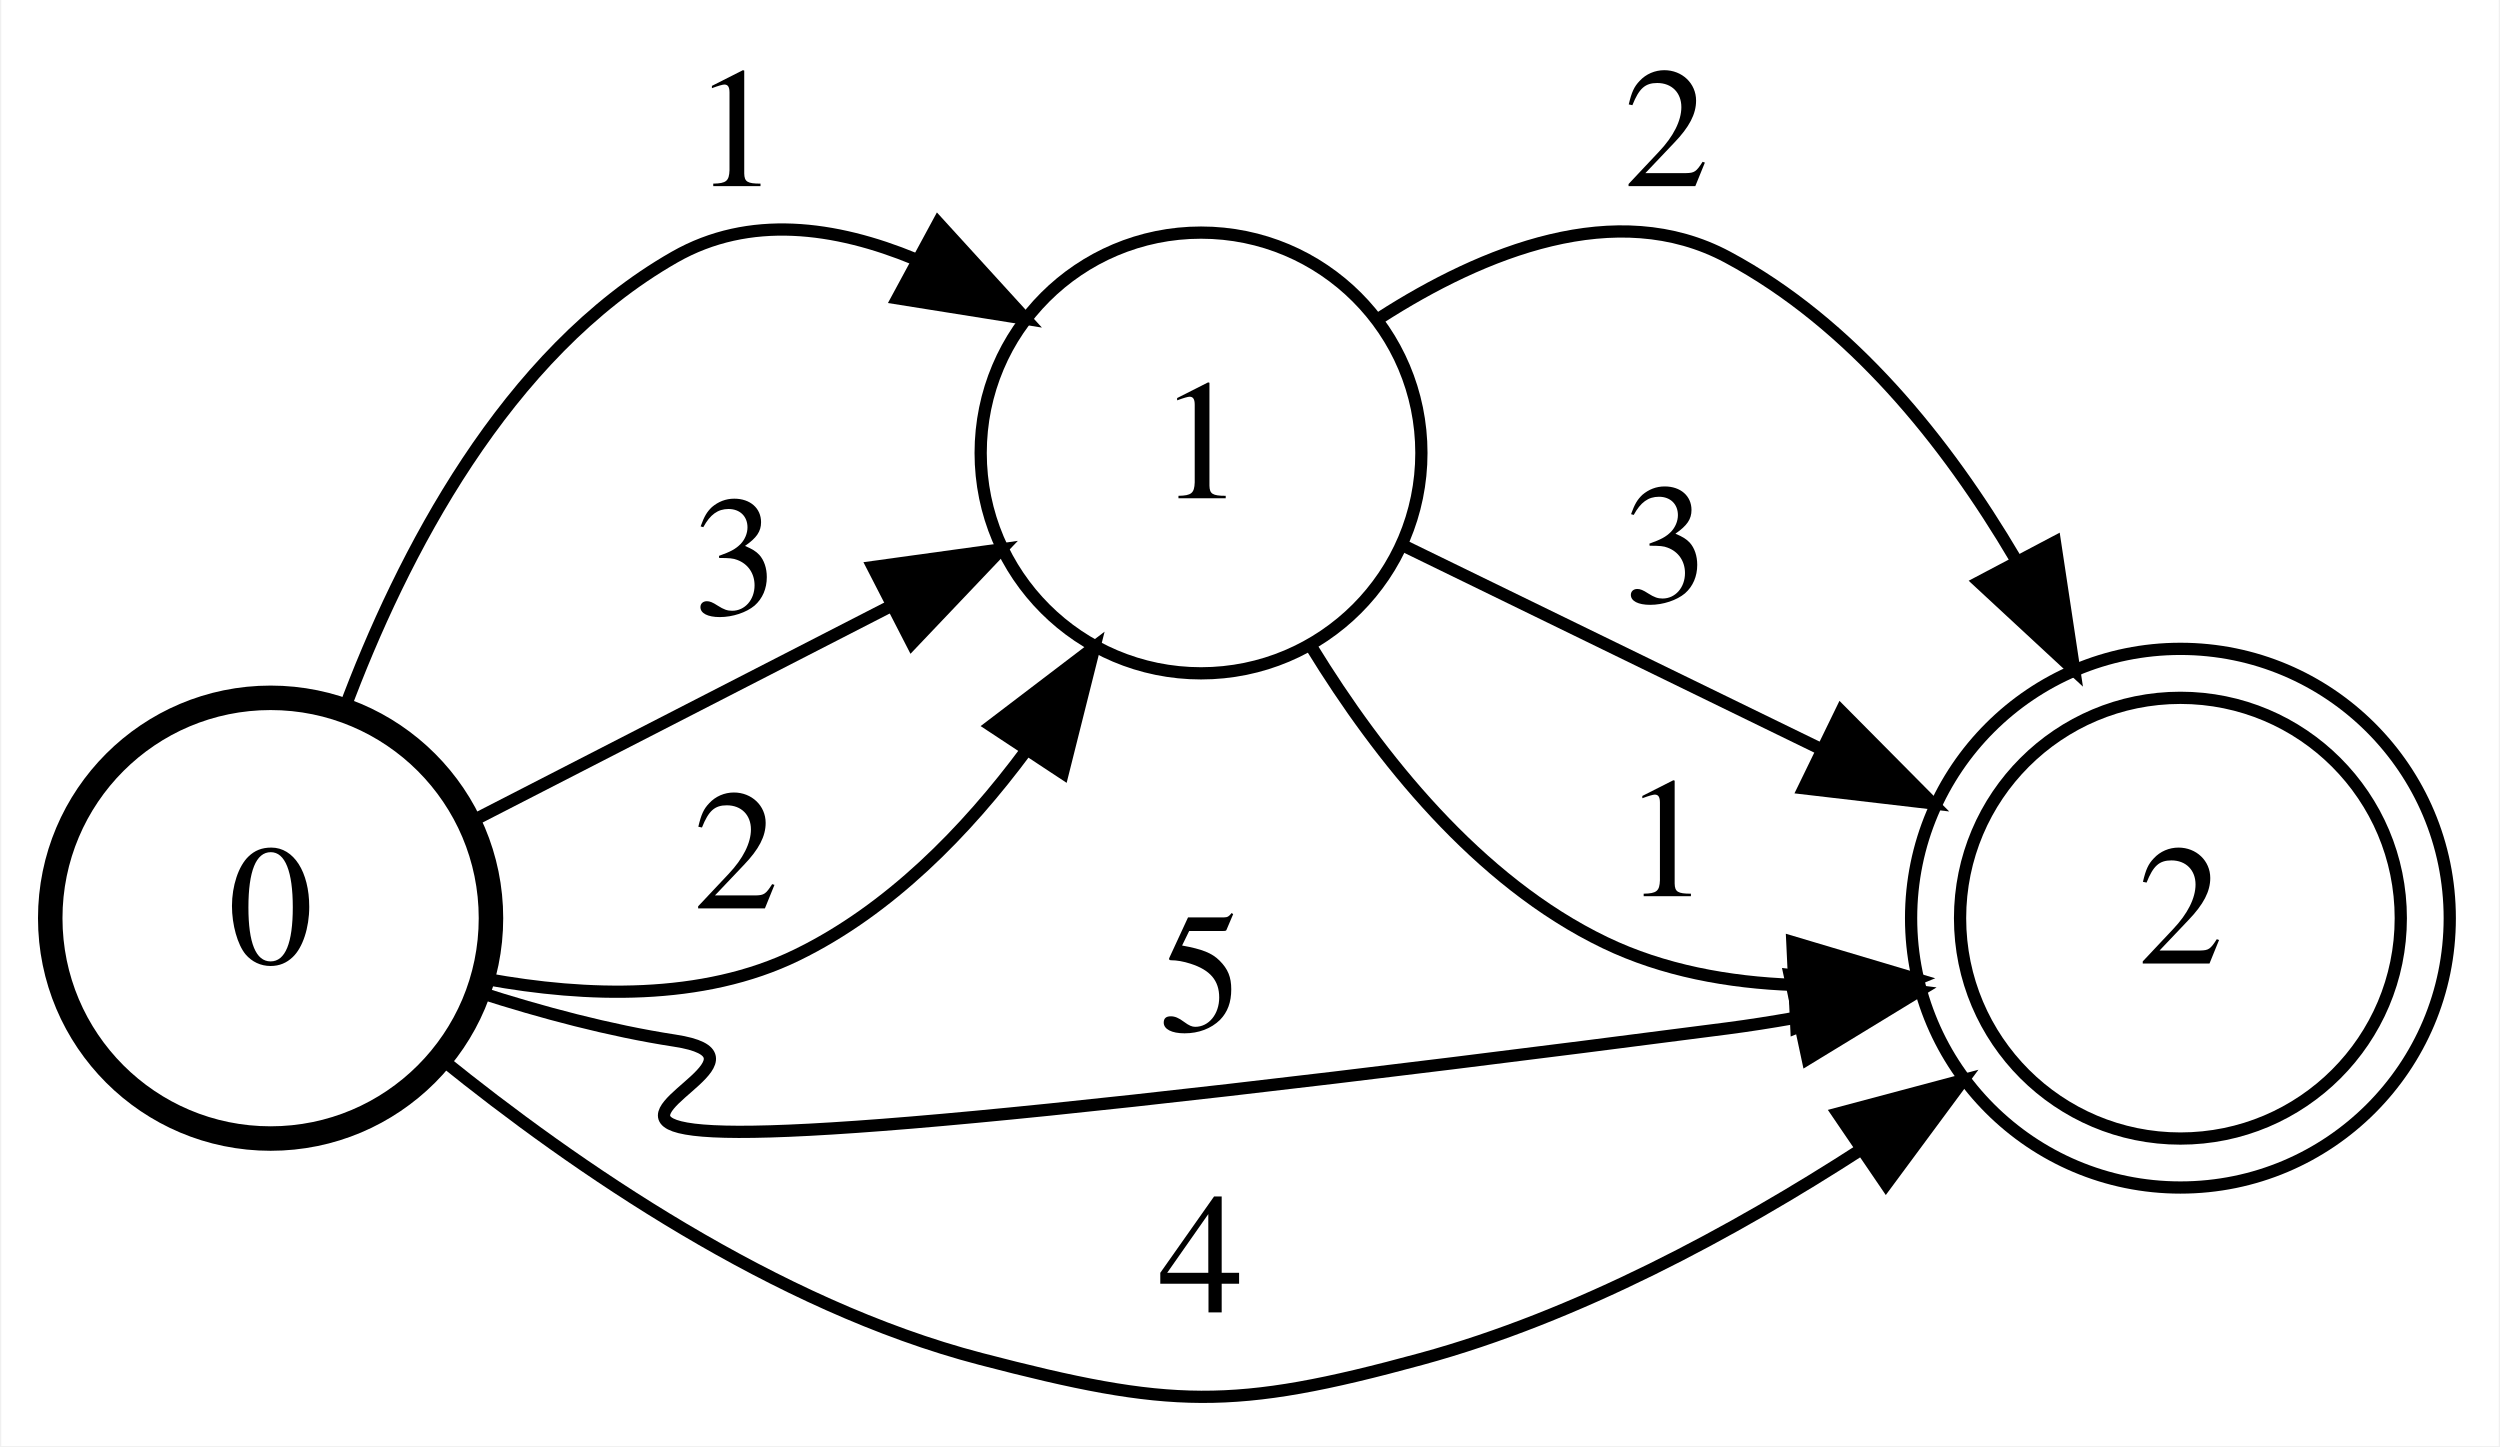
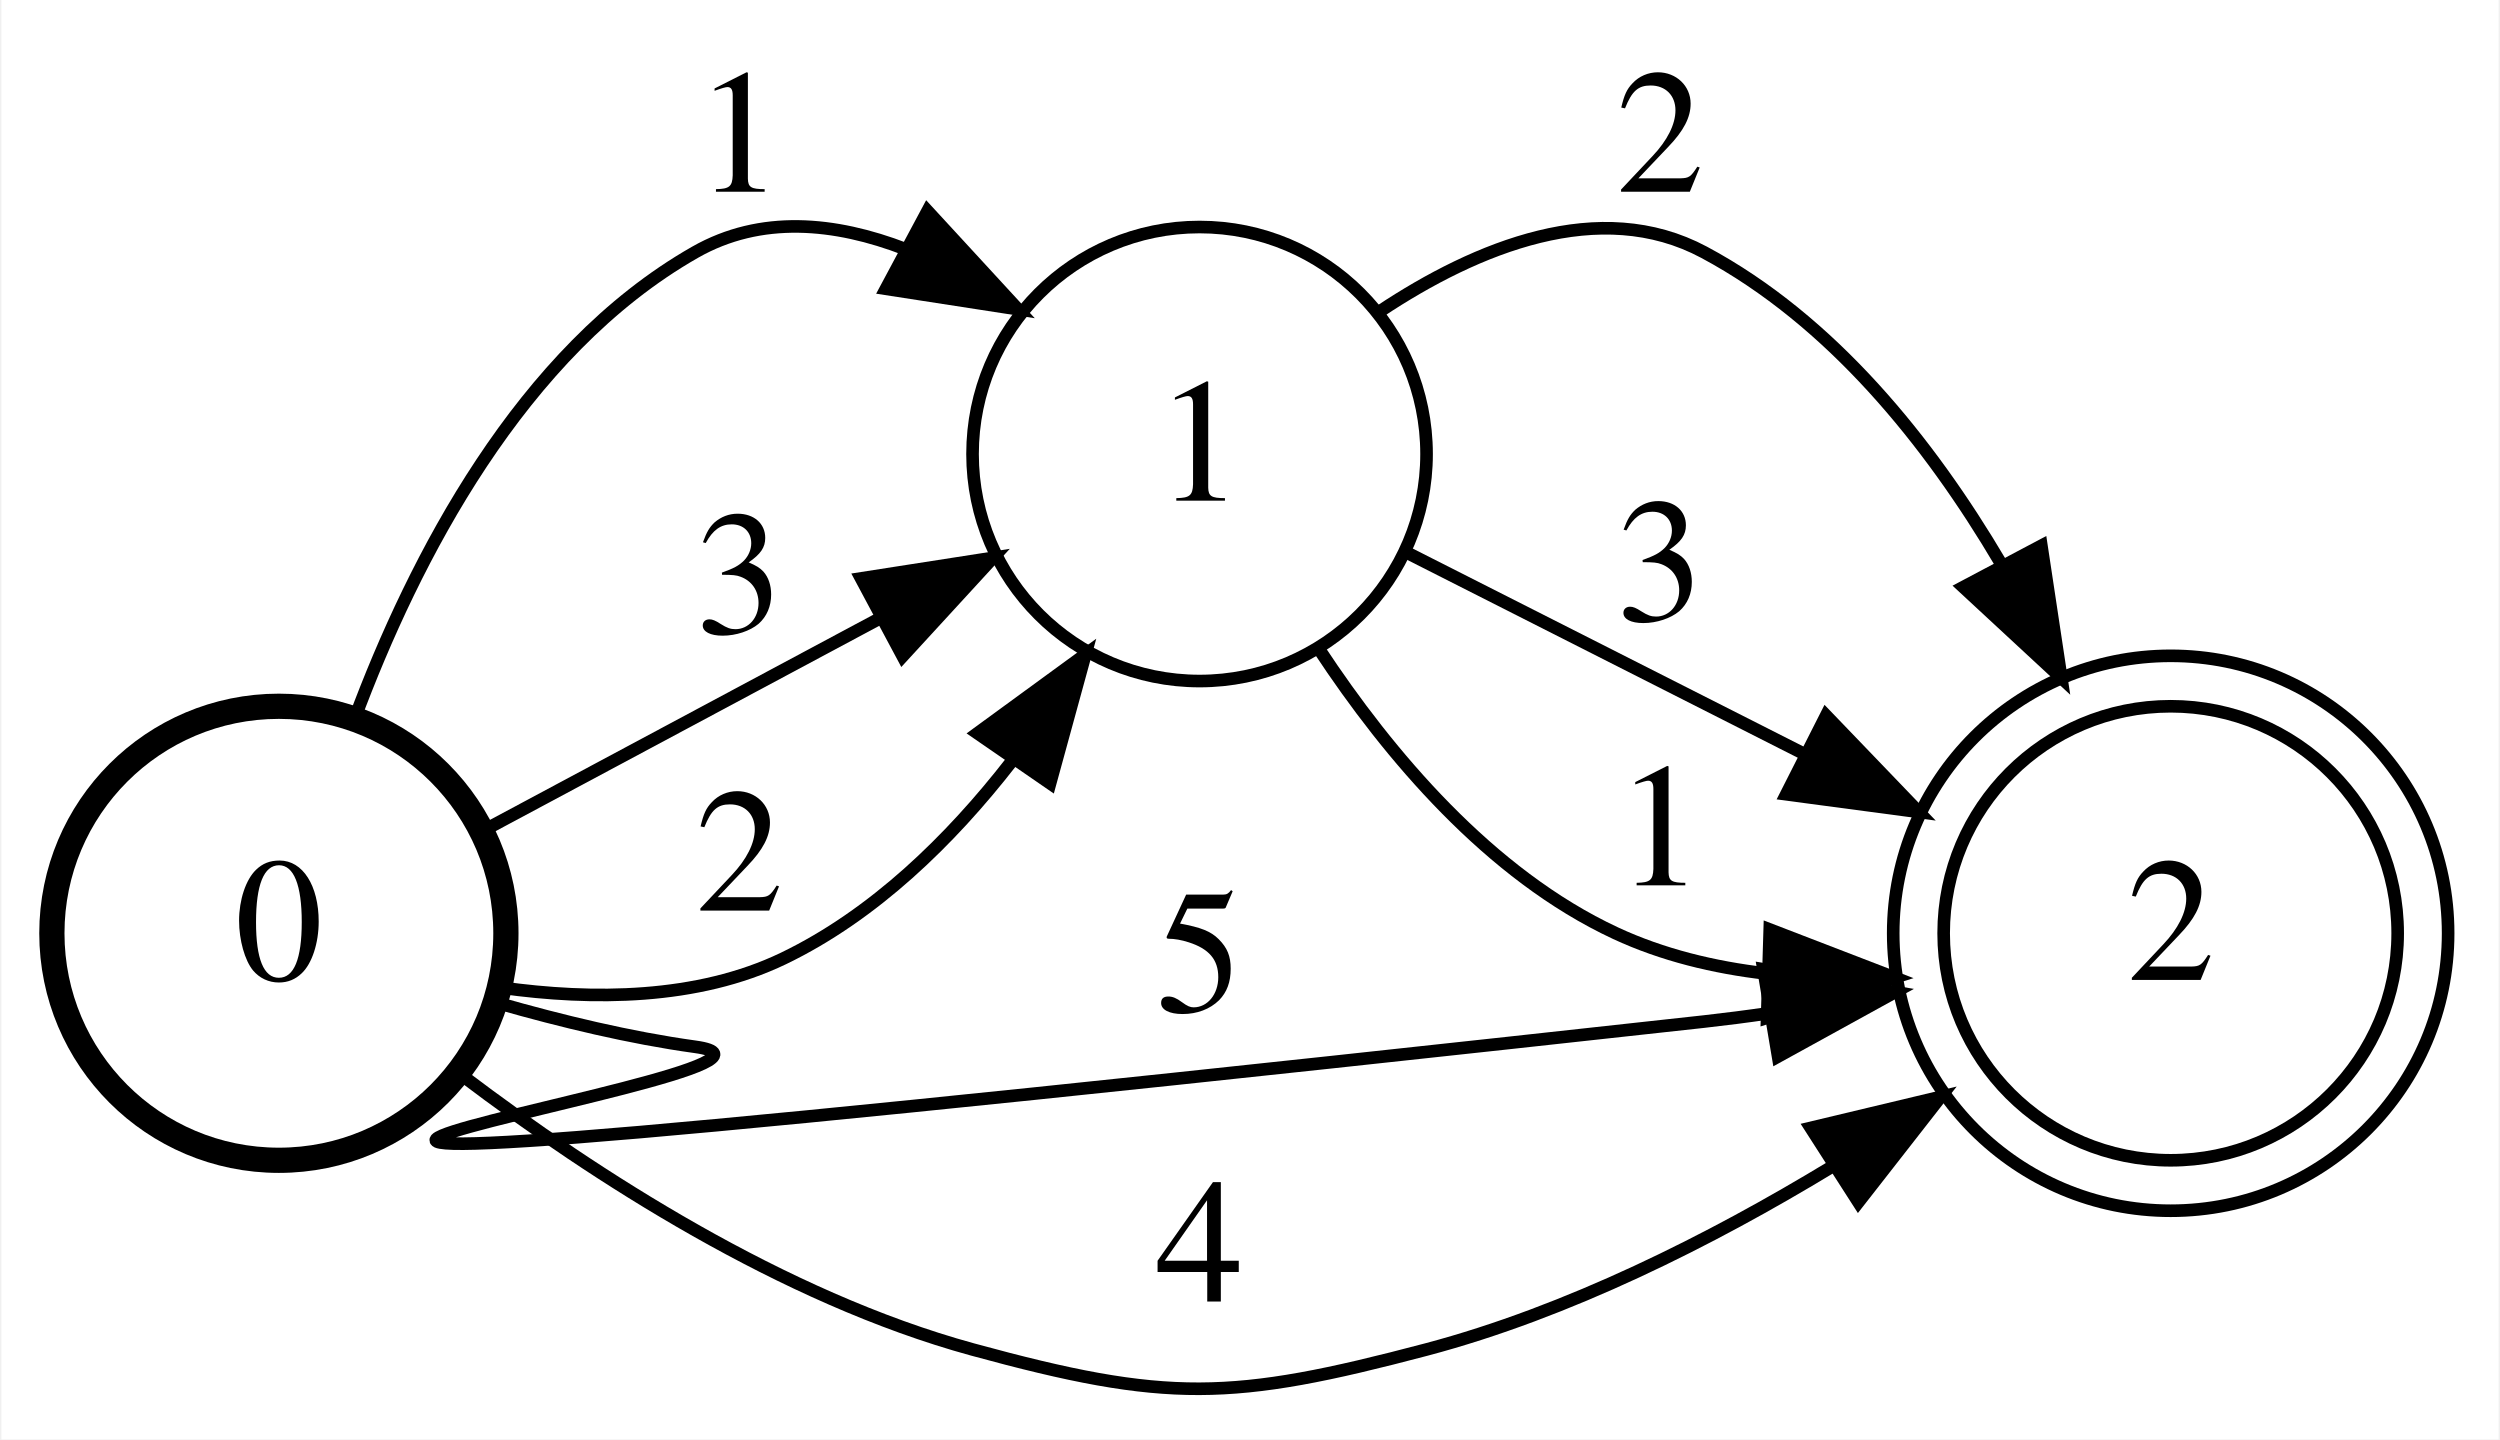
- <svg xmlns="http://www.w3.org/2000/svg" width="204pt" height="118pt" viewBox="0.00 0.00 204.00 118.12">
-   <g id="graph0" class="graph" transform="scale(1 1) rotate(0) translate(4 114.12)">
-     <polygon fill="white" stroke="transparent" points="-4,4 -4,-114.12 200,-114.12 200,4 -4,4" />
+ <svg xmlns="http://www.w3.org/2000/svg" width="198pt" height="114pt" viewBox="0.00 0.00 198.00 114.13">
+   <g id="graph0" class="graph" transform="scale(1 1) rotate(0) translate(4 110.13)">
+     <polygon fill="white" stroke="none" points="-4,4 -4,-110.13 194,-110.13 194,4 -4,4" />
    <g id="node1" class="node">
-       <ellipse fill="none" stroke="black" stroke-width="2" cx="18" cy="-39.12" rx="18" ry="18" />
-       <text text-anchor="middle" x="18" y="-35.42" font-family="Times,serif" font-size="14.00">0</text>
+       <ellipse fill="none" stroke="black" stroke-width="2" cx="18" cy="-36.13" rx="18" ry="18" />
+       <text text-anchor="middle" x="18" y="-32.43" font-family="Times,serif" font-size="14.00">0</text>
    </g>
    <g id="node2" class="node">
-       <ellipse fill="none" stroke="black" cx="94" cy="-77.12" rx="18" ry="18" />
-       <text text-anchor="middle" x="94" y="-73.42" font-family="Times,serif" font-size="14.00">1</text>
+       <ellipse fill="none" stroke="black" cx="91" cy="-74.13" rx="18" ry="18" />
+       <text text-anchor="middle" x="91" y="-70.43" font-family="Times,serif" font-size="14.00">1</text>
    </g>
    <g id="edge1" class="edge">
-       <path fill="none" stroke="black" d="M23.99,-56.1C28.71,-68.78 37.18,-85.24 51,-93.12 57.1,-96.6 64.11,-95.65 70.63,-92.96" />
-       <polygon fill="black" stroke="black" points="72.53,-95.91 79.67,-88.08 69.2,-89.75 72.53,-95.91" />
-       <text text-anchor="middle" x="56" y="-98.92" font-family="Times,serif" font-size="14.00">1</text>
+       <path fill="none" stroke="black" d="M23.99,-53.11C28.71,-65.8 37.18,-82.26 51,-90.13 56.21,-93.1 62.09,-92.53 67.67,-90.38" />
+       <polygon fill="black" stroke="black" points="69.43,-93.4 76.6,-85.61 66.13,-87.23 69.43,-93.4" />
+       <text text-anchor="middle" x="54.5" y="-94.93" font-family="Times,serif" font-size="14.00">1</text>
    </g>
    <g id="edge2" class="edge">
-       <path fill="none" stroke="black" d="M34.33,-46.99C44.25,-52.09 57.39,-58.83 68.71,-64.64" />
-       <polygon fill="black" stroke="black" points="67.19,-67.8 77.69,-69.25 70.39,-61.57 67.19,-67.8" />
-       <text text-anchor="middle" x="56" y="-63.92" font-family="Times,serif" font-size="14.00">3</text>
+       <path fill="none" stroke="black" d="M34.41,-44.38C43.52,-49.26 55.28,-55.55 65.63,-61.09" />
+       <polygon fill="black" stroke="black" points="64.16,-64.27 74.62,-65.9 67.46,-58.1 64.16,-64.27" />
+       <text text-anchor="middle" x="54.5" y="-59.93" font-family="Times,serif" font-size="14.00">3</text>
    </g>
    <g id="edge3" class="edge">
-       <path fill="none" stroke="black" d="M35.7,-34.14C43.72,-32.68 53.25,-32.33 61,-36.12 68.53,-39.79 74.81,-46.19 79.75,-52.86" />
-       <polygon fill="black" stroke="black" points="76.86,-54.84 85.29,-61.26 82.71,-50.98 76.86,-54.84" />
-       <text text-anchor="middle" x="56" y="-39.92" font-family="Times,serif" font-size="14.00">2</text>
+       <path fill="none" stroke="black" d="M35.64,-31.82C42.84,-30.81 51.16,-30.84 58,-34.13 65.16,-37.58 71.23,-43.49 76.08,-49.73" />
+       <polygon fill="black" stroke="black" points="73.39,-51.99 81.95,-58.24 79.15,-48.02 73.39,-51.99" />
+       <text text-anchor="middle" x="54.5" y="-37.93" font-family="Times,serif" font-size="14.00">2</text>
    </g>
    <g id="node3" class="node">
-       <ellipse fill="none" stroke="black" cx="174" cy="-39.12" rx="18" ry="18" />
-       <ellipse fill="none" stroke="black" cx="174" cy="-39.12" rx="22" ry="22" />
-       <text text-anchor="middle" x="174" y="-35.42" font-family="Times,serif" font-size="14.00">2</text>
+       <ellipse fill="none" stroke="black" cx="168" cy="-36.13" rx="18" ry="18" />
+       <ellipse fill="none" stroke="black" cx="168" cy="-36.13" rx="22" ry="22" />
+       <text text-anchor="middle" x="168" y="-32.43" font-family="Times,serif" font-size="14.00">2</text>
    </g>
    <g id="edge4" class="edge">
-       <path fill="none" stroke="black" d="M35.05,-33.06C40.08,-31.44 45.71,-29.93 51,-29.12 66.91,-26.69 5.57,-13.06 137,-30.12 138.76,-30.35 140.55,-30.63 142.36,-30.95" />
-       <polygon fill="black" stroke="black" points="142.09,-34.47 152.6,-33.15 143.55,-27.63 142.09,-34.47" />
-       <text text-anchor="middle" x="94" y="-29.92" font-family="Times,serif" font-size="14.00">5</text>
+       <path fill="none" stroke="black" d="M35.43,-30.58C40.37,-29.17 45.85,-27.84 51,-27.13 66.34,-25.02 -44.46,-9.8 131,-29.13 132.7,-29.32 134.43,-29.54 136.18,-29.8" />
+       <polygon fill="black" stroke="black" points="135.71,-33.27 146.15,-31.47 136.87,-26.36 135.71,-33.27" />
+       <text text-anchor="middle" x="91" y="-29.93" font-family="Times,serif" font-size="14.00">5</text>
    </g>
    <g id="edge5" class="edge">
-       <path fill="none" stroke="black" d="M31.93,-27.64C42.81,-18.84 59.24,-7.49 76,-3.12 91.48,0.92 96.57,1.1 112,-3.12 124.7,-6.58 137.44,-13.45 147.97,-20.26" />
-       <polygon fill="black" stroke="black" points="146.01,-23.16 156.25,-25.89 149.95,-17.37 146.01,-23.16" />
-       <text text-anchor="middle" x="94" y="-6.92" font-family="Times,serif" font-size="14.00">4</text>
+       <path fill="none" stroke="black" d="M32.63,-24.78C42.98,-16.95 57.95,-7.25 73,-3.13 88.43,1.09 93.53,0.96 109,-3.13 120.2,-6.1 131.51,-11.78 141.12,-17.61" />
+       <polygon fill="black" stroke="black" points="139.46,-20.7 149.76,-23.16 143.24,-14.81 139.46,-20.7" />
+       <text text-anchor="middle" x="91" y="-6.93" font-family="Times,serif" font-size="14.00">4</text>
    </g>
    <g id="edge6" class="edge">
-       <path fill="none" stroke="black" d="M108.62,-88.16C117.04,-93.57 127.92,-97.98 137,-93.12 147.09,-87.72 154.84,-78.11 160.52,-68.47" />
-       <polygon fill="black" stroke="black" points="163.75,-69.84 165.33,-59.37 157.56,-66.57 163.75,-69.84" />
-       <text text-anchor="middle" x="132" y="-98.92" font-family="Times,serif" font-size="14.00">2</text>
+       <path fill="none" stroke="black" d="M105.31,-85.45C112.99,-90.55 122.74,-94.55 131,-90.13 141.09,-84.73 148.84,-75.12 154.52,-65.49" />
+       <polygon fill="black" stroke="black" points="157.75,-66.86 159.33,-56.38 151.56,-63.58 157.75,-66.86" />
+       <text text-anchor="middle" x="127.5" y="-94.93" font-family="Times,serif" font-size="14.00">2</text>
    </g>
    <g id="edge7" class="edge">
-       <path fill="none" stroke="black" d="M110.41,-69.61C120.12,-64.88 132.96,-58.62 144.48,-53.01" />
-       <polygon fill="black" stroke="black" points="146.29,-56.02 153.75,-48.5 143.23,-49.73 146.29,-56.02" />
-       <text text-anchor="middle" x="132" y="-64.92" font-family="Times,serif" font-size="14.00">3</text>
+       <path fill="none" stroke="black" d="M107.54,-66.26C116.63,-61.65 128.39,-55.7 139.04,-50.3" />
+       <polygon fill="black" stroke="black" points="140.68,-53.39 148.02,-45.75 137.52,-47.15 140.68,-53.39" />
+       <text text-anchor="middle" x="127.5" y="-60.93" font-family="Times,serif" font-size="14.00">3</text>
    </g>
    <g id="edge8" class="edge">
-       <path fill="none" stroke="black" d="M103.05,-61.23C108.49,-52.36 116.58,-42.13 127,-37.12 131.74,-34.84 137.09,-33.86 142.41,-33.67" />
-       <polygon fill="black" stroke="black" points="142.3,-37.17 152.46,-34.14 142.63,-30.18 142.3,-37.17" />
-       <text text-anchor="middle" x="132" y="-40.92" font-family="Times,serif" font-size="14.00">1</text>
+       <path fill="none" stroke="black" d="M100.49,-58.63C105.99,-50.29 113.99,-40.79 124,-36.13 127.7,-34.41 131.78,-33.42 135.92,-32.94" />
+       <polygon fill="black" stroke="black" points="136.21,-36.43 146.1,-32.62 136,-29.43 136.21,-36.43" />
+       <text text-anchor="middle" x="127.5" y="-39.93" font-family="Times,serif" font-size="14.00">1</text>
    </g>
  </g>
</svg>
